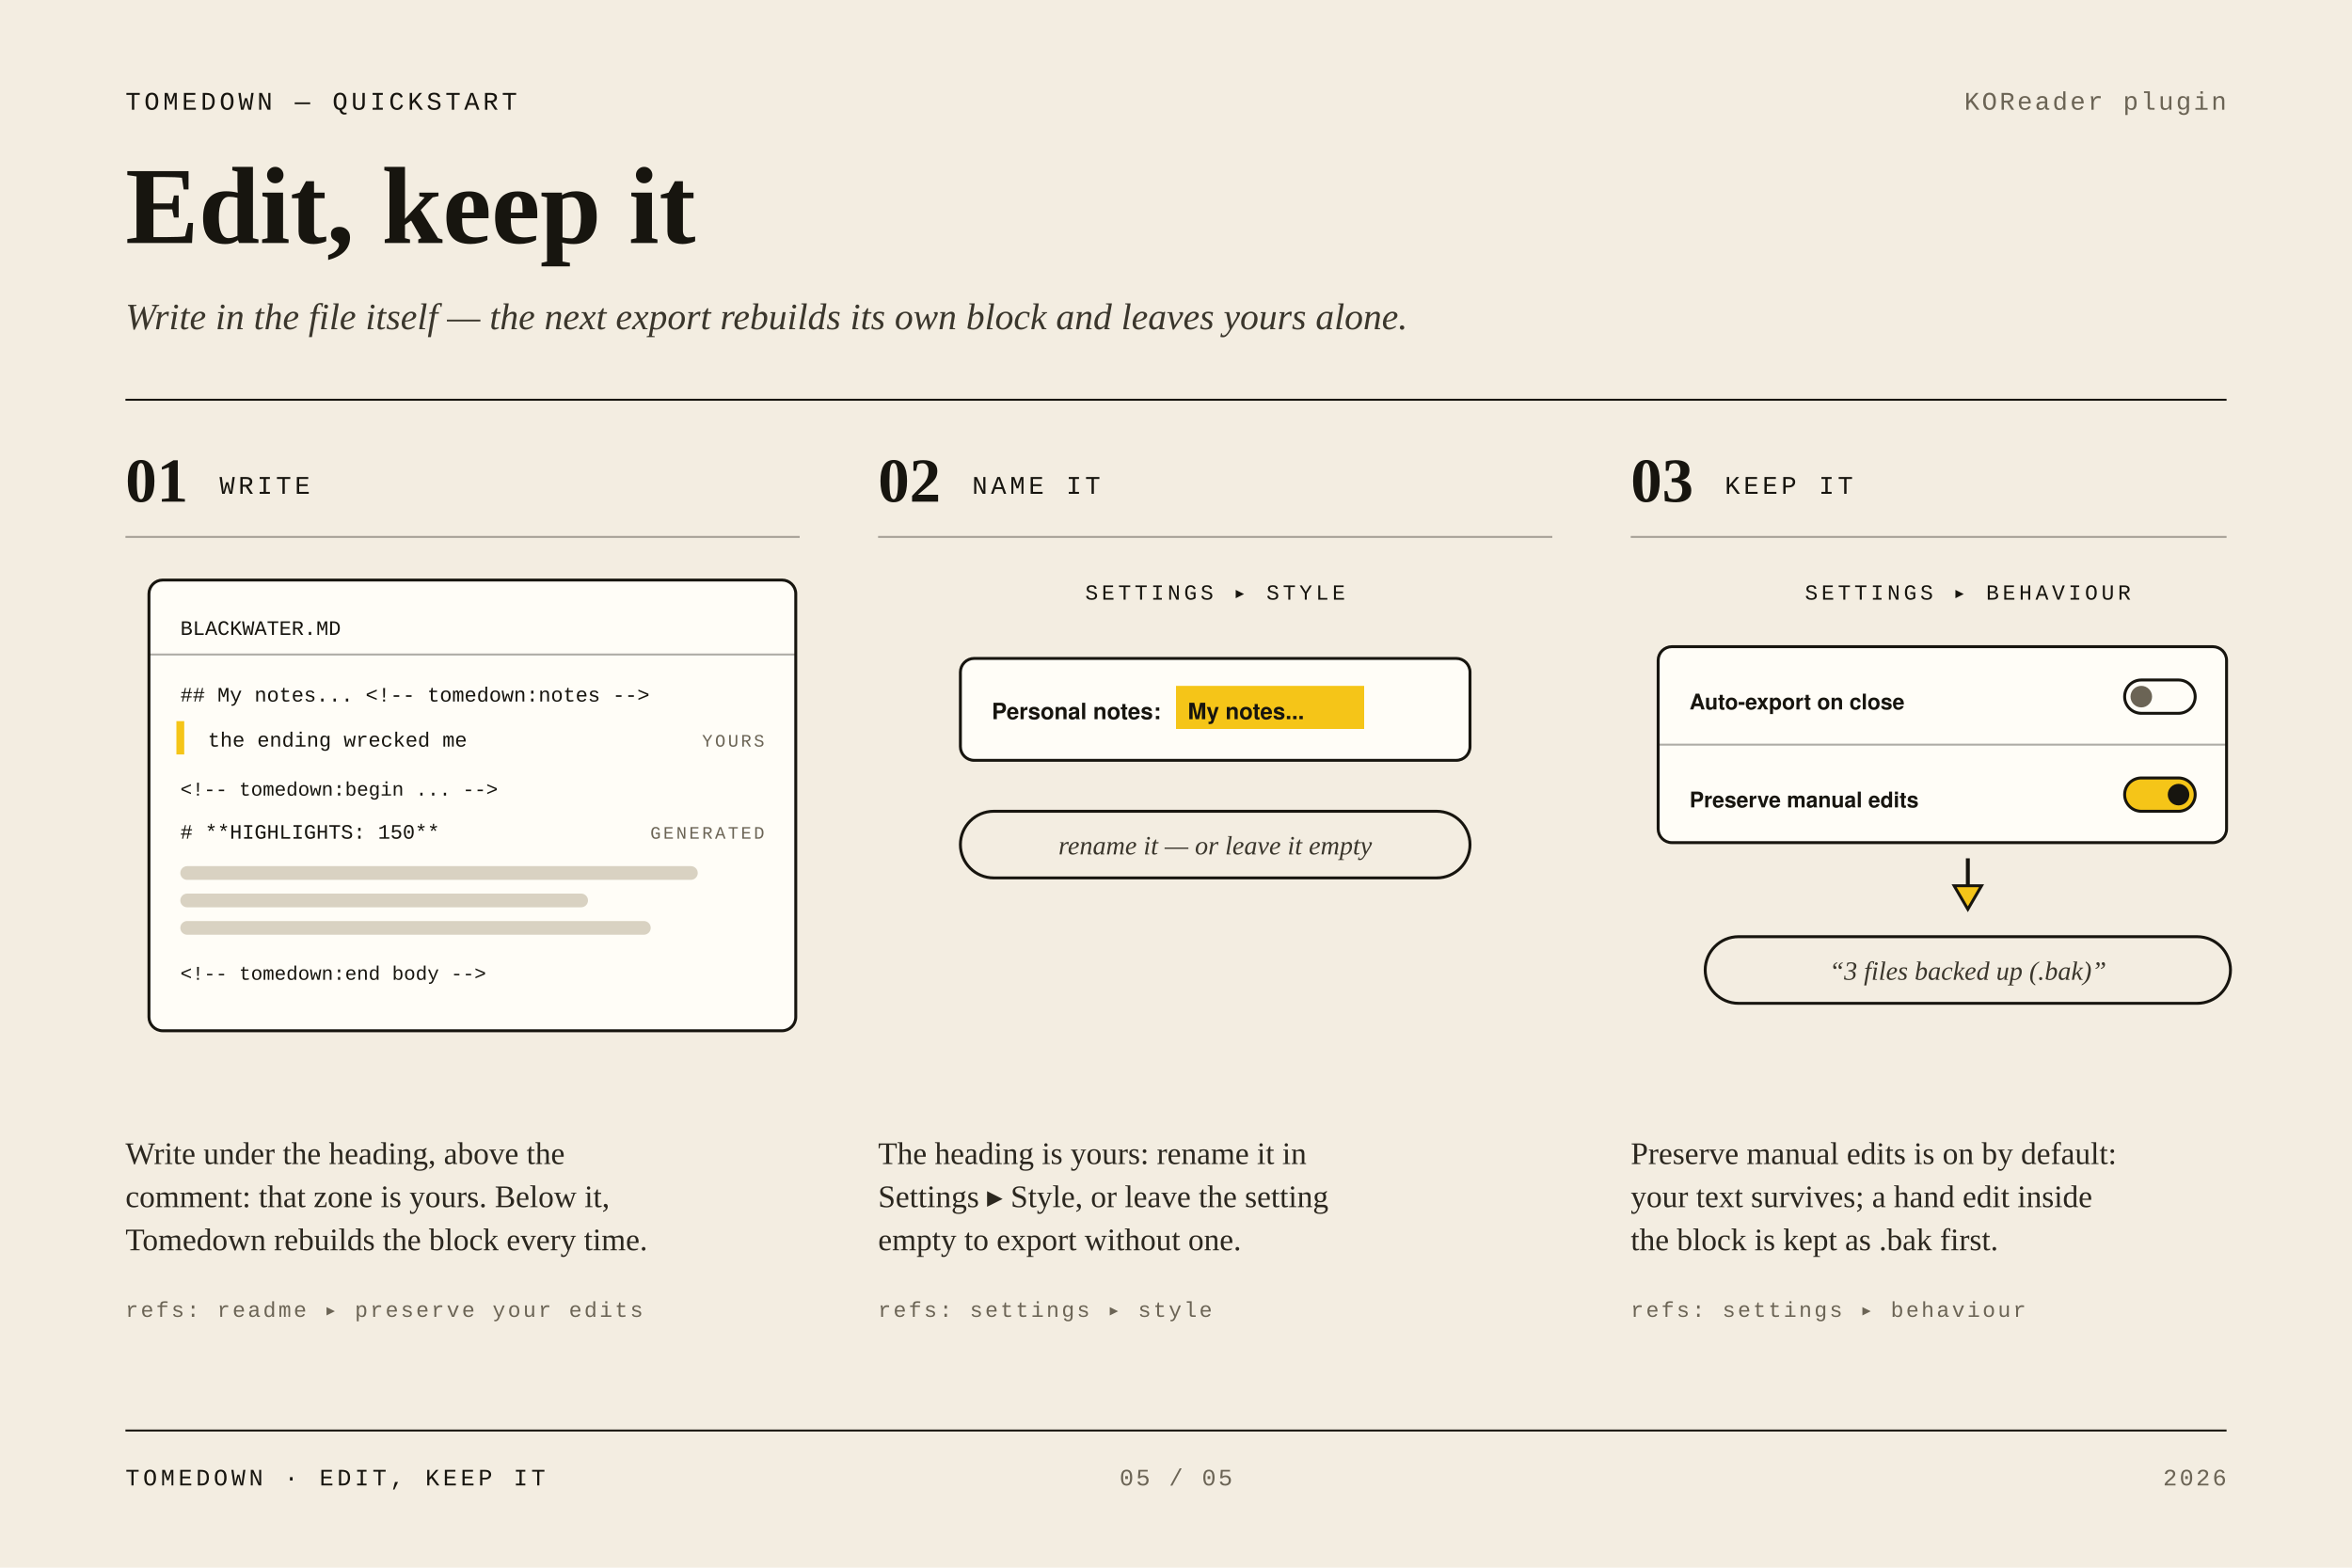
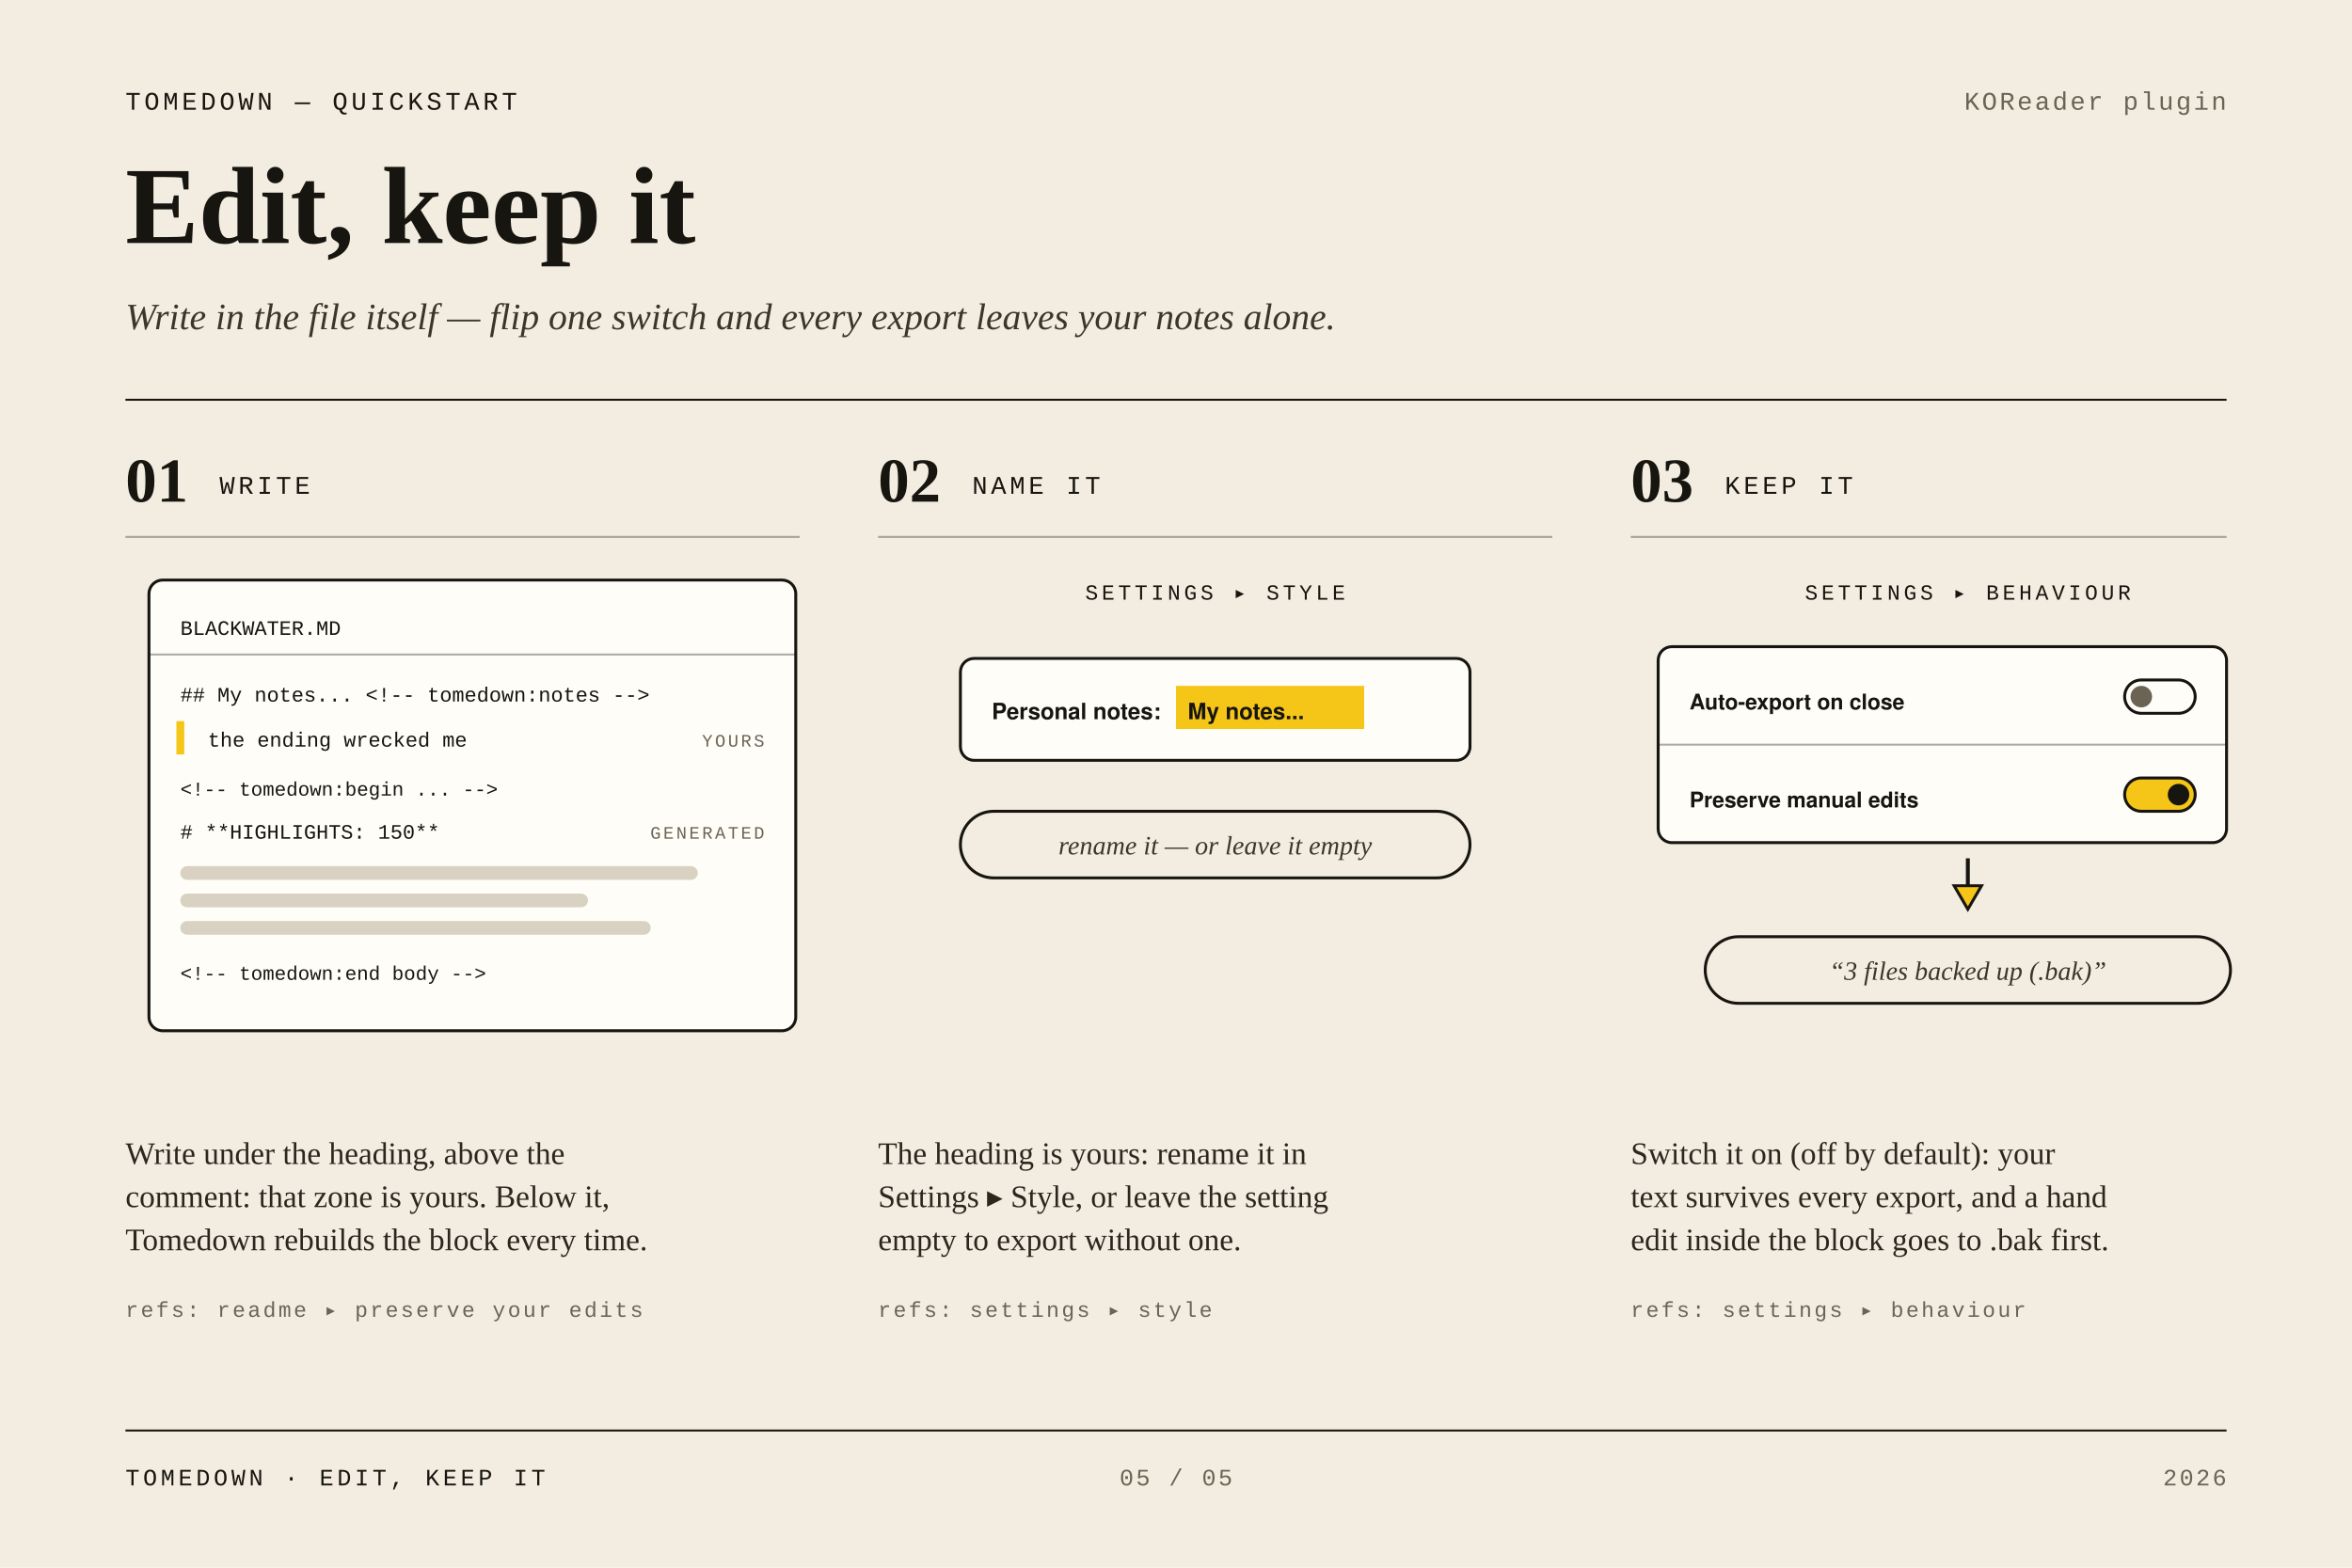
- <svg xmlns="http://www.w3.org/2000/svg" width="1200" height="800" viewBox="0 0 1200 800" role="img" aria-label="Tomedown quickstart tutorial 05 — Edit, keep it: write your notes under the heading, the export rebuilds only its own block, preserve manual edits is on by default and a hand-edited file is kept as .bak">
+ <svg xmlns="http://www.w3.org/2000/svg" width="1200" height="800" viewBox="0 0 1200 800" role="img" aria-label="Tomedown quickstart tutorial 05 — Edit, keep it: write your notes under the heading, flip Preserve manual edits on (off by default) and the export rebuilds only its own block, a hand-edited file is kept as .bak">
  <style>
    .display { font-family: Georgia, "Times New Roman", serif; font-weight: 700; fill: #17150F; }
    .deck    { font-family: Georgia, "Times New Roman", serif; font-style: italic; fill: #3A362C; }
    .label   { font-family: "SF Mono", Menlo, Consolas, "Liberation Mono", monospace; letter-spacing: 1.8px; fill: #17150F; }
    .labelm  { font-family: "SF Mono", Menlo, Consolas, "Liberation Mono", monospace; letter-spacing: 1.2px; fill: #6B6455; }
    .body    { font-family: Georgia, "Times New Roman", serif; fill: #2B271F; }
    .menu    { font-family: "Helvetica Neue", Helvetica, Arial, sans-serif; font-weight: 700; fill: #17150F; }
    .code    { font-family: "SF Mono", Menlo, Consolas, "Liberation Mono", monospace; fill: #17150F; }
    .rule    { stroke: #17150F; stroke-width: 1; }
    .hair    { stroke: #17150F; stroke-width: 1; opacity: .35; }
    .card    { fill: #FFFDF7; stroke: #17150F; stroke-width: 1.5; }
    .skel    { fill: #D9D2C2; }
    .accent  { fill: #F5C518; }
  </style>
  <rect width="1200" height="800" fill="#F3EDE1" />
  <text class="label" x="64" y="56" font-size="13">TOMEDOWN — QUICKSTART</text>
  <text class="labelm" x="1136" y="56" font-size="13" text-anchor="end">KOReader plugin</text>
  <text class="display" x="64" y="124" font-size="56">Edit, keep it</text>
-   <text class="deck" x="64" y="168" font-size="19">Write in the file itself — the next export rebuilds its own block and leaves yours alone.</text>
+   <text class="deck" x="64" y="168" font-size="19">Write in the file itself — flip one switch and every export leaves your notes alone.</text>
  <line class="rule" x1="64" y1="204" x2="1136" y2="204" />
  <text class="display" x="64" y="256" font-size="32">01</text>
  <text class="label" x="112" y="252" font-size="13">WRITE</text>
  <line class="hair" x1="64" y1="274" x2="408" y2="274" />
  <rect class="card" x="76" y="296" width="330" height="230" rx="7" />
  <text class="code" x="92" y="324" font-size="10.5" fill="#6B6455">BLACKWATER.MD</text>
  <line class="hair" x1="76" y1="334" x2="406" y2="334" />
  <text class="code" x="92" y="358" font-size="10.5">## My notes... &lt;!-- tomedown:notes --&gt;</text>
  <rect class="accent" x="90" y="368" width="4" height="17" />
  <text class="code" x="106" y="381" font-size="10.5">the ending wrecked me</text>
  <text class="labelm" x="390" y="381" font-size="9" text-anchor="end">YOURS</text>
  <text class="code" x="92" y="406" font-size="10" fill="#6B6455">&lt;!-- tomedown:begin ... --&gt;</text>
  <text class="code" x="92" y="428" font-size="10.5"># **HIGHLIGHTS: 150**</text>
  <text class="labelm" x="390" y="428" font-size="9" text-anchor="end">GENERATED</text>
  <rect class="skel" x="92" y="442" width="264" height="7" rx="3.5" />
  <rect class="skel" x="92" y="456" width="208" height="7" rx="3.5" />
  <rect class="skel" x="92" y="470" width="240" height="7" rx="3.5" />
  <text class="code" x="92" y="500" font-size="10" fill="#6B6455">&lt;!-- tomedown:end body --&gt;</text>
  <text class="body" x="64" y="594" font-size="16">Write under the heading, above the</text>
  <text class="body" x="64" y="616" font-size="16">comment: that zone is yours. Below it,</text>
  <text class="body" x="64" y="638" font-size="16">Tomedown rebuilds the block every time.</text>
  <text class="labelm" x="64" y="672" font-size="11">refs: readme ▸ preserve your edits</text>
  <text class="display" x="448" y="256" font-size="32">02</text>
  <text class="label" x="496" y="252" font-size="13">NAME IT</text>
  <line class="hair" x1="448" y1="274" x2="792" y2="274" />
  <text class="label" x="620" y="306" font-size="11" text-anchor="middle">SETTINGS ▸ STYLE</text>
  <rect class="card" x="490" y="336" width="260" height="52" rx="7" />
  <rect class="accent" x="600" y="350" width="96" height="22" />
  <text class="menu" x="506" y="367" font-size="11.5">Personal notes:</text>
  <text class="menu" x="606" y="367" font-size="11.5">My notes...</text>
  <rect x="490" y="414" width="260" height="34" rx="17" fill="#F3EDE1" stroke="#17150F" stroke-width="1.5" />
  <text class="deck" x="620" y="436" font-size="13.5" text-anchor="middle">rename it — or leave it empty</text>
  <text class="body" x="448" y="594" font-size="16">The heading is yours: rename it in</text>
  <text class="body" x="448" y="616" font-size="16">Settings ▸ Style, or leave the setting</text>
  <text class="body" x="448" y="638" font-size="16">empty to export without one.</text>
  <text class="labelm" x="448" y="672" font-size="11">refs: settings ▸ style</text>
  <text class="display" x="832" y="256" font-size="32">03</text>
  <text class="label" x="880" y="252" font-size="13">KEEP IT</text>
  <line class="hair" x1="832" y1="274" x2="1136" y2="274" />
  <text class="label" x="1004" y="306" font-size="11" text-anchor="middle">SETTINGS ▸ BEHAVIOUR</text>
  <rect class="card" x="846" y="330" width="290" height="100" rx="7" />
  <line class="hair" x1="846" y1="380" x2="1136" y2="380" />
  <text class="menu" x="862" y="362" font-size="11">Auto-export on close</text>
  <rect x="1084" y="347" width="36" height="17" rx="8.5" fill="#FFFDF7" stroke="#17150F" stroke-width="1.5" />
  <circle cx="1092.5" cy="355.5" r="5.5" fill="#6B6455" />
  <text class="menu" x="862" y="412" font-size="11">Preserve manual edits</text>
  <rect x="1084" y="397" width="36" height="17" rx="8.5" fill="#F5C518" stroke="#17150F" stroke-width="1.5" />
  <circle cx="1111.5" cy="405.5" r="5.5" fill="#17150F" />
  <path d="M1004 438 V454" fill="none" stroke="#17150F" stroke-width="2" />
  <path class="accent" d="M997 452 L1004 464 L1011 452 Z" stroke="#17150F" stroke-width="1.5" />
  <rect x="870" y="478" width="268" height="34" rx="17" fill="#F3EDE1" stroke="#17150F" stroke-width="1.5" />
  <text class="deck" x="1004" y="500" font-size="13.5" text-anchor="middle">“3 files backed up (.bak)”</text>
-   <text class="body" x="832" y="594" font-size="16">Preserve manual edits is on by default:</text>
-   <text class="body" x="832" y="616" font-size="16">your text survives; a hand edit inside</text>
-   <text class="body" x="832" y="638" font-size="16">the block is kept as .bak first.</text>
+   <text class="body" x="832" y="594" font-size="16">Switch it on (off by default): your</text>
+   <text class="body" x="832" y="616" font-size="16">text survives every export, and a hand</text>
+   <text class="body" x="832" y="638" font-size="16">edit inside the block goes to .bak first.</text>
  <text class="labelm" x="832" y="672" font-size="11">refs: settings ▸ behaviour</text>
  <line class="rule" x1="64" y1="730" x2="1136" y2="730" />
  <text class="label" x="64" y="758" font-size="12">TOMEDOWN · EDIT, KEEP IT</text>
  <text class="labelm" x="600" y="758" font-size="12" text-anchor="middle">05 / 05</text>
  <text class="labelm" x="1136" y="758" font-size="12" text-anchor="end">2026</text>
</svg>
